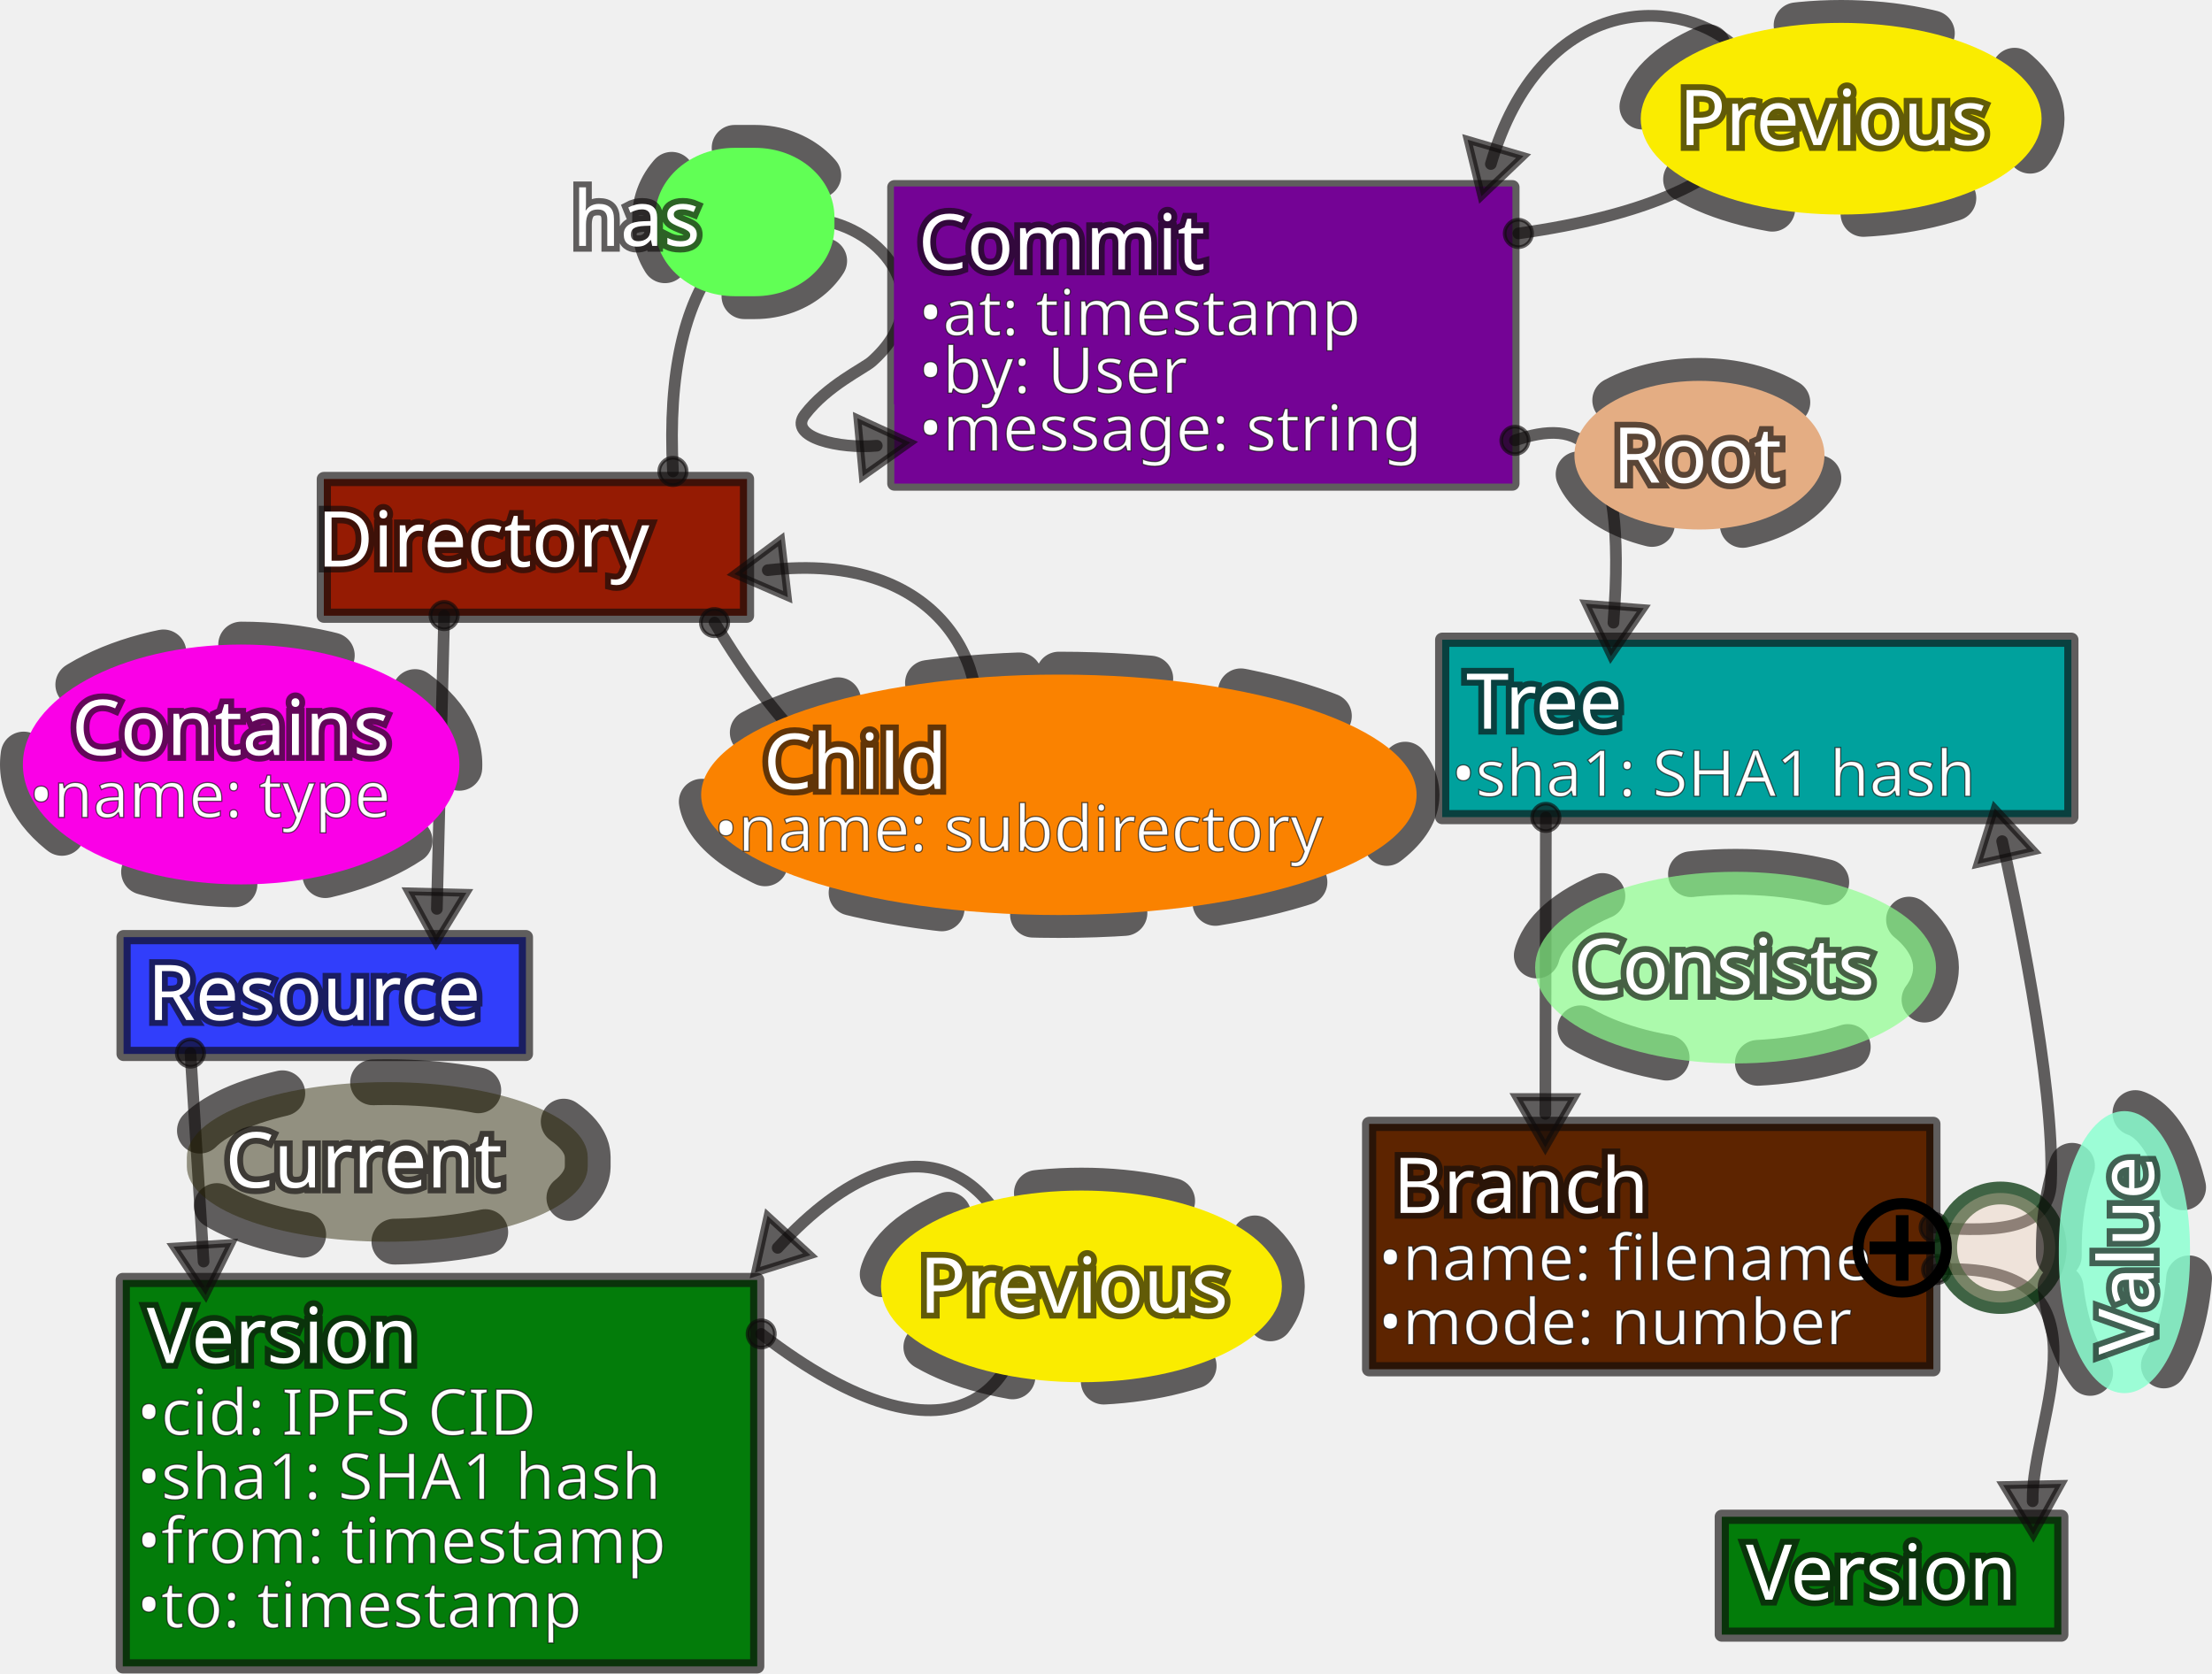
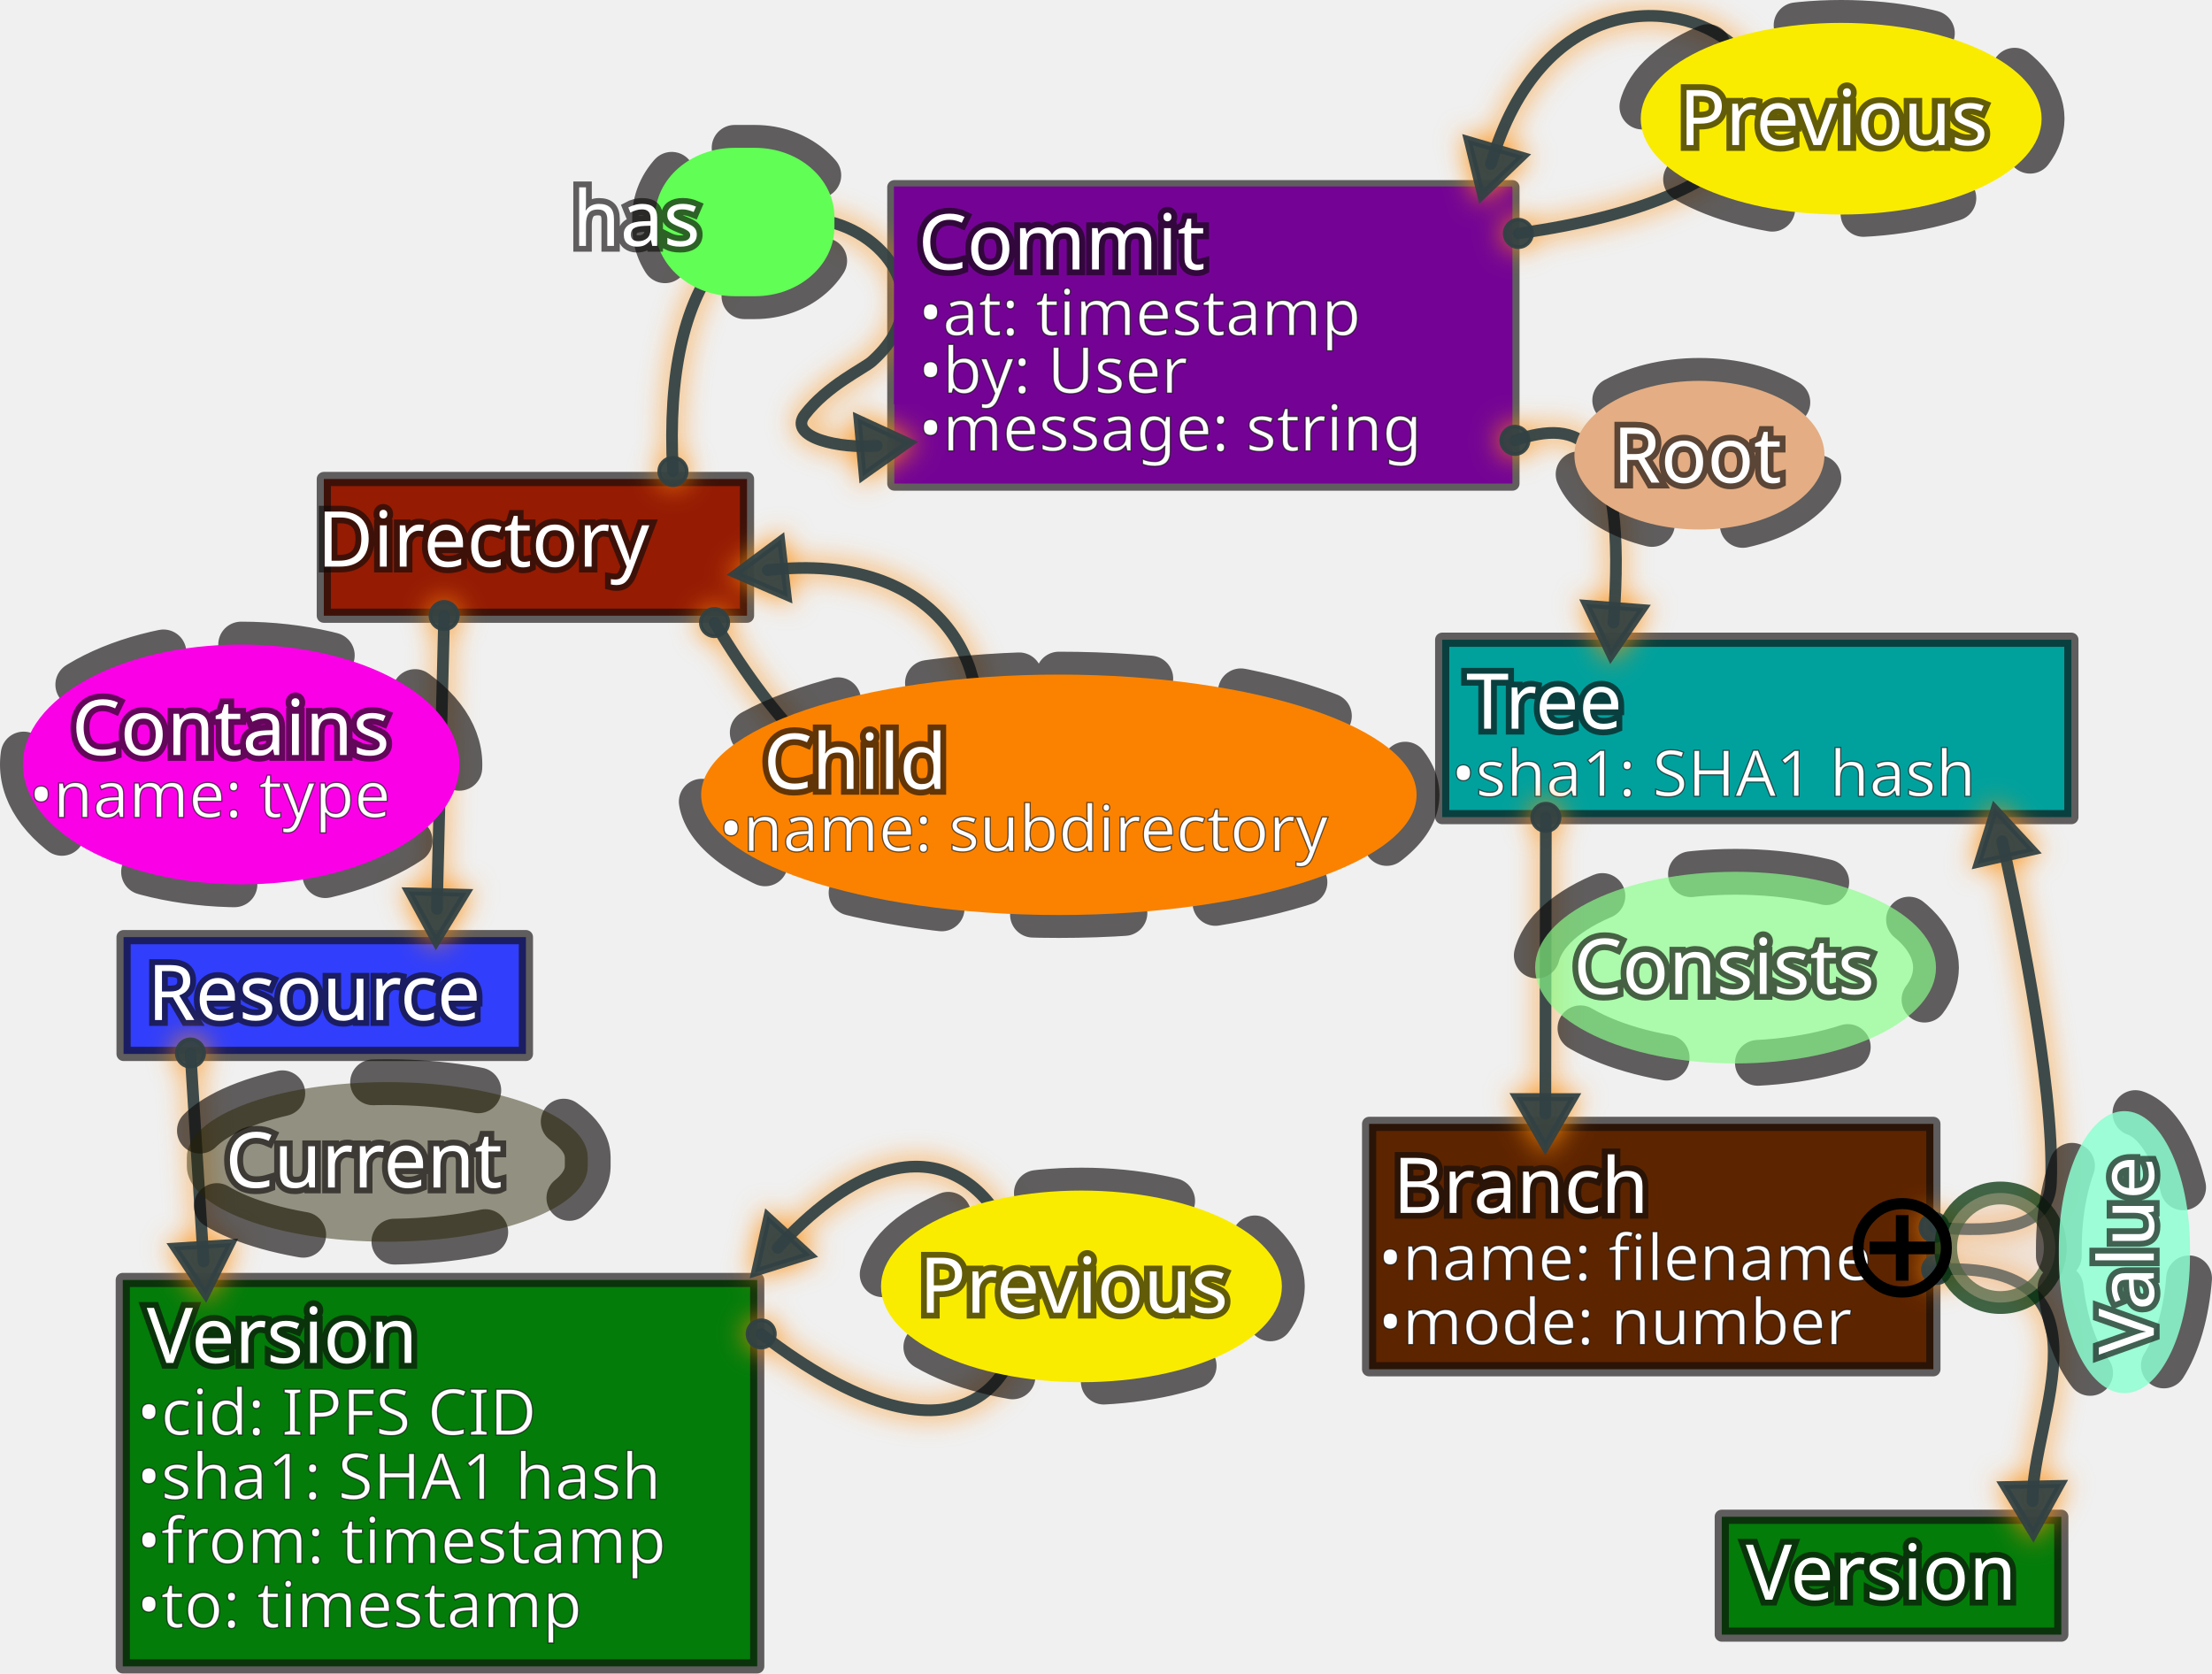
- <svg xmlns="http://www.w3.org/2000/svg" viewBox="0 0 486.442 368.019" version="1.1" id="svg14729">
+ <svg xmlns="http://www.w3.org/2000/svg" id="svg14729" version="1.1" viewBox="0 0 486.442 368.019">
  <defs id="defs2">
    <marker style="overflow:visible" id="Dot" refX="0" refY="0" orient="auto" markerWidth="2.667" markerHeight="2.667" viewBox="0 0 5.667 5.667" preserveAspectRatio="xMidYMid">
      <path transform="scale(0.5)" style="fill:context-stroke;fill-rule:evenodd;stroke:context-stroke;stroke-width:1pt" d="M 5,0 C 5,2.76 2.76,5 0,5 -2.76,5 -5,2.76 -5,0 c 0,-2.76 2.3,-5 5,-5 2.76,0 5,2.24 5,5 z" id="Dot1" />
    </marker>
    <marker style="overflow:visible" id="TriangleStart" refX="0" refY="0" orient="auto-start-reverse" markerWidth="5.324" markerHeight="6.155" viewBox="0 0 5.324 6.155" preserveAspectRatio="xMidYMid">
      <path transform="scale(0.5)" style="fill:context-stroke;fill-rule:evenodd;stroke:context-stroke;stroke-width:1pt" d="M 5.77,0 -2.88,5 V -5 Z" id="path135" />
    </marker>
-     <marker style="overflow:visible" id="Dot-7" refX="0" refY="0" orient="auto" markerWidth="2.667" markerHeight="2.667" viewBox="0 0 5.667 5.667" preserveAspectRatio="xMidYMid">
-       <path transform="scale(0.5)" style="fill:context-stroke;fill-rule:evenodd;stroke:context-stroke;stroke-width:1pt" d="M 5,0 C 5,2.76 2.76,5 0,5 -2.76,5 -5,2.76 -5,0 c 0,-2.76 2.3,-5 5,-5 2.76,0 5,2.24 5,5 z" id="Dot1-5" />
-     </marker>
-     <marker style="overflow:visible" id="TriangleStart-3" refX="0" refY="0" orient="auto-start-reverse" markerWidth="5.324" markerHeight="6.155" viewBox="0 0 5.324 6.155" preserveAspectRatio="xMidYMid">
-       <path transform="scale(0.5)" style="fill:context-stroke;fill-rule:evenodd;stroke:context-stroke;stroke-width:1pt" d="M 5.77,0 -2.88,5 V -5 Z" id="path135-5" />
-     </marker>
-     <marker style="overflow:visible" id="Dot-2" refX="0" refY="0" orient="auto" markerWidth="2.667" markerHeight="2.667" viewBox="0 0 5.667 5.667" preserveAspectRatio="xMidYMid">
-       <path transform="scale(0.5)" style="fill:context-stroke;fill-rule:evenodd;stroke:context-stroke;stroke-width:1pt" d="M 5,0 C 5,2.76 2.76,5 0,5 -2.76,5 -5,2.76 -5,0 c 0,-2.76 2.3,-5 5,-5 2.76,0 5,2.24 5,5 z" id="Dot1-0" />
-     </marker>
-     <marker style="overflow:visible" id="TriangleStart-2" refX="0" refY="0" orient="auto-start-reverse" markerWidth="5.324" markerHeight="6.155" viewBox="0 0 5.324 6.155" preserveAspectRatio="xMidYMid">
-       <path transform="scale(0.5)" style="fill:context-stroke;fill-rule:evenodd;stroke:context-stroke;stroke-width:1pt" d="M 5.77,0 -2.88,5 V -5 Z" id="path135-3" />
-     </marker>
-     <marker style="overflow:visible" id="Dot-7-9" refX="0" refY="0" orient="auto" markerWidth="2.667" markerHeight="2.667" viewBox="0 0 5.667 5.667" preserveAspectRatio="xMidYMid">
-       <path transform="scale(0.5)" style="fill:context-stroke;fill-rule:evenodd;stroke:context-stroke;stroke-width:1pt" d="M 5,0 C 5,2.76 2.76,5 0,5 -2.76,5 -5,2.76 -5,0 c 0,-2.76 2.3,-5 5,-5 2.76,0 5,2.24 5,5 z" id="Dot1-5-3" />
-     </marker>
-     <marker style="overflow:visible" id="TriangleStart-3-1" refX="0" refY="0" orient="auto-start-reverse" markerWidth="5.324" markerHeight="6.155" viewBox="0 0 5.324 6.155" preserveAspectRatio="xMidYMid">
-       <path transform="scale(0.5)" style="fill:context-stroke;fill-rule:evenodd;stroke:context-stroke;stroke-width:1pt" d="M 5.77,0 -2.88,5 V -5 Z" id="path135-5-9" />
-     </marker>
-     <marker style="overflow:visible" id="Dot-2-7" refX="0" refY="0" orient="auto" markerWidth="2.667" markerHeight="2.667" viewBox="0 0 5.667 5.667" preserveAspectRatio="xMidYMid">
-       <path transform="scale(0.5)" style="fill:context-stroke;fill-rule:evenodd;stroke:context-stroke;stroke-width:1pt" d="M 5,0 C 5,2.76 2.76,5 0,5 -2.76,5 -5,2.76 -5,0 c 0,-2.76 2.3,-5 5,-5 2.76,0 5,2.24 5,5 z" id="Dot1-0-8" />
-     </marker>
-     <marker style="overflow:visible" id="TriangleStart-2-4" refX="0" refY="0" orient="auto-start-reverse" markerWidth="5.324" markerHeight="6.155" viewBox="0 0 5.324 6.155" preserveAspectRatio="xMidYMid">
-       <path transform="scale(0.5)" style="fill:context-stroke;fill-rule:evenodd;stroke:context-stroke;stroke-width:1pt" d="M 5.77,0 -2.88,5 V -5 Z" id="path135-3-5" />
-     </marker>
-     <marker style="overflow:visible" id="Dot-2-7-4" refX="0" refY="0" orient="auto" markerWidth="2.667" markerHeight="2.667" viewBox="0 0 5.667 5.667" preserveAspectRatio="xMidYMid">
-       <path transform="scale(0.5)" style="fill:context-stroke;fill-rule:evenodd;stroke:context-stroke;stroke-width:1pt" d="M 5,0 C 5,2.76 2.76,5 0,5 -2.76,5 -5,2.76 -5,0 c 0,-2.76 2.3,-5 5,-5 2.76,0 5,2.24 5,5 z" id="Dot1-0-8-5" />
-     </marker>
-     <marker style="overflow:visible" id="TriangleStart-2-4-2" refX="0" refY="0" orient="auto-start-reverse" markerWidth="5.324" markerHeight="6.155" viewBox="0 0 5.324 6.155" preserveAspectRatio="xMidYMid">
-       <path transform="scale(0.5)" style="fill:context-stroke;fill-rule:evenodd;stroke:context-stroke;stroke-width:1pt" d="M 5.77,0 -2.88,5 V -5 Z" id="path135-3-5-5" />
-     </marker>
-     <marker style="overflow:visible" id="Dot-2-7-4-9" refX="0" refY="0" orient="auto" markerWidth="2.667" markerHeight="2.667" viewBox="0 0 5.667 5.667" preserveAspectRatio="xMidYMid">
-       <path transform="scale(0.5)" style="fill:context-stroke;fill-rule:evenodd;stroke:context-stroke;stroke-width:1pt" d="M 5,0 C 5,2.76 2.76,5 0,5 -2.76,5 -5,2.76 -5,0 c 0,-2.76 2.3,-5 5,-5 2.76,0 5,2.24 5,5 z" id="Dot1-0-8-5-2" />
-     </marker>
-     <marker style="overflow:visible" id="TriangleStart-2-4-2-0" refX="0" refY="0" orient="auto-start-reverse" markerWidth="5.324" markerHeight="6.155" viewBox="0 0 5.324 6.155" preserveAspectRatio="xMidYMid">
-       <path transform="scale(0.5)" style="fill:context-stroke;fill-rule:evenodd;stroke:context-stroke;stroke-width:1pt" d="M 5.77,0 -2.88,5 V -5 Z" id="path135-3-5-5-6" />
-     </marker>
-     <marker style="overflow:visible" id="Dot-2-7-4-9-9" refX="0" refY="0" orient="auto" markerWidth="2.667" markerHeight="2.667" viewBox="0 0 5.667 5.667" preserveAspectRatio="xMidYMid">
-       <path transform="scale(0.5)" style="fill:context-stroke;fill-rule:evenodd;stroke:context-stroke;stroke-width:1pt" d="M 5,0 C 5,2.76 2.76,5 0,5 -2.76,5 -5,2.76 -5,0 c 0,-2.76 2.3,-5 5,-5 2.76,0 5,2.24 5,5 z" id="Dot1-0-8-5-2-2" />
-     </marker>
-     <marker style="overflow:visible" id="TriangleStart-2-4-2-0-6" refX="0" refY="0" orient="auto-start-reverse" markerWidth="5.324" markerHeight="6.155" viewBox="0 0 5.324 6.155" preserveAspectRatio="xMidYMid">
-       <path transform="scale(0.5)" style="fill:context-stroke;fill-rule:evenodd;stroke:context-stroke;stroke-width:1pt" d="M 5.77,0 -2.88,5 V -5 Z" id="path135-3-5-5-6-6" />
-     </marker>
-     <marker style="overflow:visible" id="Dot-2-7-4-9-95" refX="0" refY="0" orient="auto" markerWidth="2.667" markerHeight="2.667" viewBox="0 0 5.667 5.667" preserveAspectRatio="xMidYMid">
-       <path transform="scale(0.5)" style="fill:context-stroke;fill-rule:evenodd;stroke:context-stroke;stroke-width:1pt" d="M 5,0 C 5,2.76 2.76,5 0,5 -2.76,5 -5,2.76 -5,0 c 0,-2.76 2.3,-5 5,-5 2.76,0 5,2.24 5,5 z" id="Dot1-0-8-5-2-0" />
-     </marker>
-     <marker style="overflow:visible" id="TriangleStart-2-4-2-0-4" refX="0" refY="0" orient="auto-start-reverse" markerWidth="5.324" markerHeight="6.155" viewBox="0 0 5.324 6.155" preserveAspectRatio="xMidYMid">
-       <path transform="scale(0.5)" style="fill:context-stroke;fill-rule:evenodd;stroke:context-stroke;stroke-width:1pt" d="M 5.77,0 -2.88,5 V -5 Z" id="path135-3-5-5-6-8" />
-     </marker>
-     <marker style="overflow:visible" id="Dot-3" refX="0" refY="0" orient="auto" markerWidth="2.667" markerHeight="2.667" viewBox="0 0 5.667 5.667" preserveAspectRatio="xMidYMid">
-       <path transform="scale(0.5)" style="fill:context-stroke;fill-rule:evenodd;stroke:context-stroke;stroke-width:1pt" d="M 5,0 C 5,2.76 2.76,5 0,5 -2.76,5 -5,2.76 -5,0 c 0,-2.76 2.3,-5 5,-5 2.76,0 5,2.24 5,5 z" id="Dot1-6" />
-     </marker>
-     <marker style="overflow:visible" id="TriangleStart-7" refX="0" refY="0" orient="auto-start-reverse" markerWidth="5.324" markerHeight="6.155" viewBox="0 0 5.324 6.155" preserveAspectRatio="xMidYMid">
-       <path transform="scale(0.5)" style="fill:context-stroke;fill-rule:evenodd;stroke:context-stroke;stroke-width:1pt" d="M 5.77,0 -2.88,5 V -5 Z" id="path135-53" />
-     </marker>
+     <filter style="color-interpolation-filters:sRGB;" id="glow-shadow" x="-135.646" y="-0.315" width="271.431" height="1.706">
+       <feFlood flood-opacity="1" flood-color="rgb(255,141,10)" result="flood" id="feFlood4587" />
+       <feComposite in="flood" in2="SourceGraphic" operator="in" result="composite1" id="feComposite4589" />
+       <feGaussianBlur in="composite1" stdDeviation="3" result="blur" id="feGaussianBlur4591" />
+       <feOffset dx="0" dy="0" result="offset" id="feOffset4593" />
+       <feComposite in="SourceGraphic" in2="offset" operator="over" result="composite2" id="feComposite4595" />
+     </filter>
+     <style id="style4821">
+ .line { 
+     filter:url(#glow-shadow);
+     fill:none;
+     fill-opacity:1;
+     marker-end:url(#TriangleStart);
+     marker-start:url(#Dot);
+     paint-order:stroke fill markers;
+     stroke:#324244;
+     stroke-dasharray:none;
+     stroke-linecap:round;
+     stroke-linejoin:round;
+     stroke-opacity:0.934;
+     stroke-width:2.565;
+ }
+ </style>
  </defs>
  <g id="layer1" transform="translate(-10.54593,77.14266)">
    <rect style="fill:#951b03;stroke:#0f0b0b;stroke-width:3.122;stroke-linecap:round;stroke-linejoin:round;stroke-opacity:0.644" id="rect286" width="93.059" height="30.062" x="81.759" y="28.199" />
    <text xml:space="preserve" style="font-size:16.933px;line-height:1.25;font-family:sans-serif;fill:#ffffff;fill-opacity:1;stroke:#0f0b0b;stroke-width:2.565;stroke-dasharray:none;stroke-opacity:0.644;paint-order:stroke fill markers" x="127.822" y="47.459" id="text342">
      <tspan id="tspan340" style="font-size:16.933px;text-align:center;text-anchor:middle;fill:#ffffff;fill-opacity:1;stroke:#0f0b0b;stroke-width:2.565;stroke-dasharray:none;stroke-opacity:0.644;paint-order:stroke fill markers" x="127.822" y="47.459">Directory</tspan>
    </text>
    <rect style="fill:#00a19d;fill-opacity:1;stroke:#0f0b0b;stroke-width:3.122;stroke-linecap:round;stroke-linejoin:round;stroke-opacity:0.644" id="rect286-7" width="138.362" height="39.01" x="327.7" y="63.544" />
    <text xml:space="preserve" style="font-size:16.933px;line-height:1.25;font-family:sans-serif;fill:#ffffff;fill-opacity:1;stroke:#0f0b0b;stroke-width:2.565;stroke-dasharray:none;stroke-opacity:0.644;paint-order:stroke fill markers" x="332.97" y="83.113" id="text342-4">
      <tspan id="tspan340-4" style="font-size:16.933px;fill:#ffffff;fill-opacity:1;stroke:#0f0b0b;stroke-width:2.565;stroke-dasharray:none;stroke-opacity:0.644;paint-order:stroke fill markers" x="332.97" y="83.113">Tree</tspan>
    </text>
    <rect style="fill:#740395;fill-opacity:1;stroke:#0f0b0b;stroke-width:3.122;stroke-linecap:round;stroke-linejoin:round;stroke-dasharray:none;stroke-opacity:0.644;paint-order:stroke fill markers" id="rect286-6" width="135.928" height="65.178" x="207.215" y="-35.975" />
-     <path style="fill:none;fill-opacity:1;stroke:#0f0b0b;stroke-width:2.565;stroke-linecap:round;stroke-linejoin:round;stroke-dasharray:none;stroke-opacity:0.644;marker-start:url(#Dot-2-7);marker-end:url(#TriangleStart-2-4);paint-order:stroke fill markers" d="m 158.535,26.53 c -4.742,-88.978 73.827,-50.828 43.692,-24.152 -1.691,1.497 -9.821,5.299 -14.682,11.671 -3.844,5.038 7.761,7.573 15.817,6.826" id="path1836-7-0" />
+     <path style="" d="m 158.535,26.53 c -4.742,-88.978 73.827,-50.828 43.692,-24.152 -1.691,1.497 -9.821,5.299 -14.682,11.671 -3.844,5.038 7.761,7.573 15.817,6.826" id="path1836-7-0" class="line" />
    <rect style="fill:#740395;fill-opacity:1;stroke:none;stroke-width:3.122;stroke-linecap:round;stroke-linejoin:round;stroke-opacity:0.644" id="rect286-6-5" width="135.928" height="47.908" x="207.145" y="-36.137" />
    <text xml:space="preserve" style="font-size:14.111px;line-height:0.9;font-family:sans-serif;stroke-width:0.265" x="212.529" y="-3.389" id="text2660-7-1-3-5-3">
      <tspan id="tspan2658-0-8-6-5-7" style="font-size:14.111px;fill:#ffffff;fill-opacity:1;stroke:#090909;stroke-width:0.265;stroke-opacity:0.644" x="212.529" y="-3.389">•at: timestamp</tspan>
      <tspan style="font-size:14.111px;fill:#ffffff;fill-opacity:1;stroke:#090909;stroke-width:0.265;stroke-opacity:0.644" x="212.529" y="9.311" id="tspan18065">•by: User</tspan>
      <tspan style="font-size:14.111px;fill:#ffffff;fill-opacity:1;stroke:#090909;stroke-width:0.265;stroke-opacity:0.644" x="212.529" y="22.011" id="tspan37345">•message: string</tspan>
    </text>
    <text xml:space="preserve" style="font-size:16.933px;line-height:1.25;font-family:sans-serif;fill:#ffffff;fill-opacity:1;stroke:#0f0b0b;stroke-width:2.565;stroke-dasharray:none;stroke-opacity:0.644;paint-order:stroke fill markers" x="212.486" y="-17.892" id="text342-5">
      <tspan id="tspan340-69" style="font-size:16.933px;fill:#ffffff;fill-opacity:1;stroke:#0f0b0b;stroke-width:2.565;stroke-dasharray:none;stroke-opacity:0.644;paint-order:stroke fill markers" x="212.486" y="-17.892">Commit</tspan>
    </text>
    <rect style="fill:#313efb;fill-opacity:1;stroke:#0f0b0b;stroke-width:3.122;stroke-linecap:round;stroke-linejoin:round;stroke-opacity:0.644" id="rect286-3" width="88.48" height="25.691" x="37.721" y="128.944" />
    <text xml:space="preserve" style="font-size:16.933px;line-height:1.25;font-family:sans-serif;fill:#ffffff;fill-opacity:1;stroke:#0f0b0b;stroke-width:2.565;stroke-dasharray:none;stroke-opacity:0.644;paint-order:stroke fill markers" x="42.991" y="147.178" id="text342-6">
      <tspan id="tspan340-0" style="font-size:16.933px;fill:#ffffff;fill-opacity:1;stroke:#0f0b0b;stroke-width:2.565;stroke-dasharray:none;stroke-opacity:0.644;paint-order:stroke fill markers" x="42.991" y="147.178">Resource</tspan>
    </text>
    <rect style="fill:#037c0a;fill-opacity:1;stroke:#0f0b0b;stroke-width:3.122;stroke-linecap:round;stroke-linejoin:round;stroke-opacity:0.644" id="rect286-3-6" width="139.519" height="84.971" x="37.547" y="204.344" />
    <text xml:space="preserve" style="font-size:16.933px;line-height:1.25;font-family:sans-serif;fill:#ffffff;fill-opacity:1;stroke:#0f0b0b;stroke-width:2.565;stroke-dasharray:none;stroke-opacity:0.644;paint-order:stroke fill markers" x="42.818" y="222.578" id="text342-6-2">
      <tspan id="tspan340-0-6" style="font-size:16.933px;fill:#ffffff;fill-opacity:1;stroke:#0f0b0b;stroke-width:2.565;stroke-dasharray:none;stroke-opacity:0.644;paint-order:stroke fill markers" x="42.818" y="222.578">Version</tspan>
    </text>
-     <path style="fill:none;fill-opacity:1;stroke:#0f0b0b;stroke-width:2.565;stroke-linecap:round;stroke-linejoin:round;stroke-dasharray:none;stroke-opacity:0.644;marker-start:url(#Dot);marker-end:url(#TriangleStart);paint-order:stroke fill markers" d="m 167.684,59.77 c 58.115,97.253 88.657,-20.429 11.702,-11.52" id="path1836" />
-     <path style="fill:none;fill-opacity:1;stroke:#0f0b0b;stroke-width:2.565;stroke-linecap:round;stroke-linejoin:round;stroke-dasharray:none;stroke-opacity:0.644;marker-start:url(#Dot-3);marker-end:url(#TriangleStart-7);paint-order:stroke fill markers" d="m 344.455,-25.808 c 112.206,-15.659 15.705,-89.615 -6.054,-15.264" id="path1836-5" />
-     <path style="fill:none;fill-opacity:1;stroke:#0f0b0b;stroke-width:2.565;stroke-linecap:round;stroke-linejoin:round;stroke-dasharray:none;stroke-opacity:0.644;marker-start:url(#Dot-2);marker-end:url(#TriangleStart-2);paint-order:stroke fill markers" d="m 177.937,216.207 c 85.292,65.607 65.994,-86.884 3.627,-18.928" id="path1836-7" />
-     <path style="fill:none;fill-opacity:1;stroke:#0f0b0b;stroke-width:2.565;stroke-linecap:round;stroke-linejoin:round;stroke-dasharray:none;stroke-opacity:0.644;marker-start:url(#Dot-2-7-4);marker-end:url(#TriangleStart-2-4-2);paint-order:stroke fill markers" d="m 343.694,19.7 c 13.806,-4.628 24.88,-1.793 21.662,40.098" id="path1836-7-0-4" />
-     <path style="fill:none;fill-opacity:1;stroke:#0f0b0b;stroke-width:2.565;stroke-linecap:round;stroke-linejoin:round;stroke-dasharray:none;stroke-opacity:0.644;marker-start:url(#Dot-7);marker-end:url(#TriangleStart-3);paint-order:stroke fill markers" d="m 108.222,58.228 -1.604,64.507" id="path1836-6" />
-     <path style="fill:none;fill-opacity:1;stroke:#0f0b0b;stroke-width:2.565;stroke-linecap:round;stroke-linejoin:round;stroke-dasharray:none;stroke-opacity:0.644;marker-start:url(#Dot-7-9);marker-end:url(#TriangleStart-3-1);paint-order:stroke fill markers" d="m 52.431,154.437 2.887,45.862" id="path1836-6-4" />
+     <path style="" d="m 167.684,59.77 c 58.115,97.253 88.657,-20.429 11.702,-11.52" id="path1836" class="line" />
+     <path style="" d="m 344.455,-25.808 c 112.206,-15.659 15.705,-89.615 -6.054,-15.264" id="path1836-5" class="line" />
+     <path style="" d="m 177.937,216.207 c 85.292,65.607 65.994,-86.884 3.627,-18.928" id="path1836-7" class="line" />
+     <path style="" d="m 343.694,19.7 c 13.806,-4.628 24.88,-1.793 21.662,40.098" id="path1836-7-0-4" class="line" />
+     <path style="" d="m 108.222,58.228 -1.604,64.507" id="path1836-6" class="line" />
+     <path style="" d="m 52.431,154.437 2.887,45.862" id="path1836-6-4" class="line" />
    <g id="g2675" transform="translate(9.402269,58.39626)">
      <rect style="fill:#fa8200;fill-opacity:1;stroke:#0f0b0b;stroke-width:10.065;stroke-linecap:round;stroke-linejoin:round;stroke-dasharray:20.13, 20.13;stroke-dashoffset:0;stroke-opacity:0.644;paint-order:stroke fill markers" id="rect2595" width="157.335" height="52.878" x="155.334" y="12.813" ry="26.439" rx="78.667" />
      <text xml:space="preserve" style="font-size:16.933px;line-height:1.25;font-family:sans-serif;fill:#ffffff;fill-opacity:1;stroke:#0f0b0b;stroke-width:2.565;stroke-dasharray:none;stroke-opacity:0.644;paint-order:stroke fill markers" x="169.044" y="37.953" id="text342-3">
        <tspan id="tspan340-6" style="font-size:16.933px;fill:#ffffff;fill-opacity:1;stroke:#0f0b0b;stroke-width:2.565;stroke-dasharray:none;stroke-opacity:0.644;paint-order:stroke fill markers" x="169.044" y="37.953">Child</tspan>
      </text>
-       <text xml:space="preserve" style="font-size:14.111px;line-height:1.25;font-family:sans-serif;stroke-width:0.265" x="158.132" y="51.683" id="text2660">
-         <tspan id="tspan2658" style="font-size:14.111px;fill:#ffffff;fill-opacity:1;stroke:#090909;stroke-width:0.265;stroke-opacity:0.644" x="158.132" y="51.683">•name: subdirectory</tspan>
+       <text xml:space="preserve" style="font-size:14.111px;line-height:1.25;font-family:sans-serif;stroke-width:0.265" x="159.236" y="51.683" id="text2660">
+         <tspan id="tspan2658" style="font-size:14.111px;fill:#ffffff;fill-opacity:1;stroke:#090909;stroke-width:0.265;stroke-opacity:0.644" x="159.236" y="51.683">•name: subdirectory</tspan>
      </text>
    </g>
    <g id="g2675-5-3" transform="translate(37.71919,-38.66443)" />
    <g id="g2675-5-3-3" transform="translate(47.22005,166.6937)">
      <g id="g4995-6-2" transform="translate(3.415898,6.454425)">
        <rect style="fill:#faec00;fill-opacity:1;stroke:#0f0b0b;stroke-width:10.065;stroke-linecap:round;stroke-linejoin:round;stroke-dasharray:20.13, 20.13;stroke-dashoffset:0;stroke-opacity:0.644;paint-order:stroke fill markers" id="rect2595-92-1-0" width="88.157" height="42.147" x="153.652" y="11.532" ry="21.073" rx="44.078" />
        <text xml:space="preserve" style="font-size:16.933px;line-height:1.25;font-family:sans-serif;fill:#ffffff;fill-opacity:1;stroke:#0f0b0b;stroke-width:2.565;stroke-dasharray:none;stroke-opacity:0.644;paint-order:stroke fill markers" x="162.099" y="38.398" id="text342-3-2-0-6">
          <tspan id="tspan340-6-8-6-1" style="font-size:16.933px;fill:#ffffff;fill-opacity:1;stroke:#0f0b0b;stroke-width:2.565;stroke-dasharray:none;stroke-opacity:0.644;paint-order:stroke fill markers" x="162.099" y="38.398">Previous</tspan>
        </text>
      </g>
    </g>
    <g id="g2675-5-3-3-3" transform="translate(199.7077,-15.85485)">
      <g id="g4995-6-2-6" transform="translate(3.415898,6.454425)">
        <rect style="fill:#e4ad83;fill-opacity:1;stroke:#0f0b0b;stroke-width:10.065;stroke-linecap:round;stroke-linejoin:round;stroke-dasharray:20.13, 20.13;stroke-dashoffset:0;stroke-opacity:0.644;paint-order:stroke fill markers" id="rect2595-92-1-0-56" width="54.991" height="32.694" x="153.652" y="16.014" ry="16.347" rx="27.495" />
        <text xml:space="preserve" style="font-size:16.933px;line-height:1.25;font-family:sans-serif;fill:#ffffff;fill-opacity:1;stroke:#0f0b0b;stroke-width:2.565;stroke-dasharray:none;stroke-opacity:0.644;paint-order:stroke fill markers" x="162.099" y="38.398" id="text342-3-2-0-6-3">
          <tspan id="tspan340-6-8-6-1-9" style="font-size:16.933px;fill:#ffffff;fill-opacity:1;stroke:#0f0b0b;stroke-width:2.565;stroke-dasharray:none;stroke-opacity:0.644;paint-order:stroke fill markers" x="162.099" y="38.398">Root</tspan>
        </text>
      </g>
    </g>
    <g id="g2675-5-3-3-9" transform="translate(-52.45335,-66.44981)">
      <g id="g4995-6-2-7" transform="translate(3.415898,6.454425)">
        <g id="g39337" transform="translate(50.70215,-1.471496)">
          <rect style="fill:#61ff55;fill-opacity:1;stroke:#0f0b0b;stroke-width:10.065;stroke-linecap:round;stroke-linejoin:round;stroke-dasharray:20.13, 20.13;stroke-dashoffset:0;stroke-opacity:0.644;paint-order:stroke fill markers" id="rect2595-92-1-0-7" width="39.436" height="32.628" x="152.949" y="16.835" ry="15.254" rx="17.48" />
          <text xml:space="preserve" style="font-size:16.933px;line-height:1.25;font-family:sans-serif;text-align:center;text-anchor:middle;fill:#ffffff;fill-opacity:1;stroke:#0f0b0b;stroke-width:2.565;stroke-dasharray:none;stroke-opacity:0.644;paint-order:stroke fill markers" x="173.054" y="38.398" id="text342-3-2-0-6-6">
            <tspan id="tspan340-6-8-6-1-7" style="font-size:16.933px;text-align:center;text-anchor:middle;fill:#ffffff;fill-opacity:1;stroke:#0f0b0b;stroke-width:2.565;stroke-dasharray:none;stroke-opacity:0.644;paint-order:stroke fill markers" x="173.054" y="38.398">has</tspan>
          </text>
        </g>
      </g>
    </g>
    <g id="g2675-5-3-3-6" transform="translate(-105.432,139.1569)">
      <g id="g4995-6-2-1" transform="translate(3.415898,6.454425)">
        <rect style="fill:#272400;fill-opacity:0.465;stroke:#0f0b0b;stroke-width:10.065;stroke-linecap:round;stroke-linejoin:round;stroke-dasharray:20.13, 20.13;stroke-dashoffset:0;stroke-opacity:0.644;paint-order:stroke fill markers" id="rect2595-92-1-0-5" width="88.157" height="35.093" x="153.652" y="15.223" ry="16.542" rx="44.078" />
        <text xml:space="preserve" style="font-size:16.933px;line-height:1.25;font-family:sans-serif;fill:#ffffff;fill-opacity:1;stroke:#0f0b0b;stroke-width:2.565;stroke-dasharray:none;stroke-opacity:0.644;paint-order:stroke fill markers" x="162.099" y="38.398" id="text342-3-2-0-6-9">
          <tspan id="tspan340-6-8-6-1-4" style="font-size:16.933px;fill:#ffffff;fill-opacity:1;stroke:#0f0b0b;stroke-width:2.565;stroke-dasharray:none;stroke-opacity:0.644;paint-order:stroke fill markers" x="162.099" y="38.398">Current</tspan>
        </text>
      </g>
    </g>
    <rect style="fill:#fa00e7;fill-opacity:1;stroke:#0f0b0b;stroke-width:10.065;stroke-linecap:round;stroke-linejoin:round;stroke-dasharray:20.13, 20.13;stroke-dashoffset:0;stroke-opacity:0.644;paint-order:stroke fill markers" id="rect2595-9" width="95.999" height="52.75" x="15.578" y="64.604" ry="26.375" rx="47.999" />
    <text xml:space="preserve" style="font-size:16.933px;line-height:1.25;font-family:sans-serif;fill:#ffffff;fill-opacity:1;stroke:#0f0b0b;stroke-width:2.565;stroke-dasharray:none;stroke-opacity:0.644;paint-order:stroke fill markers" x="26.301" y="88.9" id="text342-3-1">
      <tspan id="tspan340-6-2" style="font-size:16.933px;fill:#ffffff;fill-opacity:1;stroke:#0f0b0b;stroke-width:2.565;stroke-dasharray:none;stroke-opacity:0.644;paint-order:stroke fill markers" x="26.301" y="88.9">Contains</tspan>
    </text>
    <text xml:space="preserve" style="font-size:14.111px;line-height:1.25;font-family:sans-serif;stroke-width:0.265" x="16.944" y="102.629" id="text2660-7">
      <tspan id="tspan2658-0" style="font-size:14.111px;fill:#ffffff;fill-opacity:1;stroke:#090909;stroke-width:0.265;stroke-opacity:0.644" x="16.944" y="102.629">•name: type</tspan>
    </text>
    <text xml:space="preserve" style="font-size:14.111px;line-height:1;font-family:sans-serif;stroke-width:0.265" x="40.629" y="238.453" id="text2660-7-1">
      <tspan id="tspan2658-0-8" style="font-size:14.111px;fill:#ffffff;fill-opacity:1;stroke:#090909;stroke-width:0.265;stroke-opacity:0.644" x="40.629" y="238.453">•cid: IPFS CID</tspan>
      <tspan style="font-size:14.111px;fill:#ffffff;fill-opacity:1;stroke:#090909;stroke-width:0.265;stroke-opacity:0.644" x="40.629" y="252.565" id="tspan18069">•sha1: SHA1 hash</tspan>
      <tspan style="font-size:14.111px;fill:#ffffff;fill-opacity:1;stroke:#090909;stroke-width:0.265;stroke-opacity:0.644" x="40.629" y="266.676" id="tspan18073">•from: timestamp</tspan>
      <tspan style="font-size:14.111px;fill:#ffffff;fill-opacity:1;stroke:#090909;stroke-width:0.265;stroke-opacity:0.644" x="40.629" y="280.787" id="tspan18077">•to: timestamp</tspan>
    </text>
    <g id="g41345" transform="translate(61.09119,37.17256)">
      <rect style="fill:#037c0a;fill-opacity:1;stroke:#0f0b0b;stroke-width:3.122;stroke-linecap:round;stroke-linejoin:round;stroke-opacity:0.644" id="rect286-3-6-1" width="74.667" height="25.914" x="328.091" y="219.244" />
      <text xml:space="preserve" style="font-size:16.933px;line-height:1.25;font-family:sans-serif;fill:#ffffff;fill-opacity:1;stroke:#0f0b0b;stroke-width:2.565;stroke-dasharray:none;stroke-opacity:0.644;paint-order:stroke fill markers" x="333.362" y="237.478" id="text342-6-2-7">
        <tspan id="tspan340-0-6-2" style="font-size:16.933px;fill:#ffffff;fill-opacity:1;stroke:#0f0b0b;stroke-width:2.565;stroke-dasharray:none;stroke-opacity:0.644;paint-order:stroke fill markers" x="333.362" y="237.478">Version</tspan>
      </text>
    </g>
    <text xml:space="preserve" style="font-size:14.111px;line-height:1;font-family:sans-serif;stroke-width:0.265" x="329.709" y="97.961" id="text2660-7-1-3">
      <tspan style="font-size:14.111px;fill:#ffffff;fill-opacity:1;stroke:#090909;stroke-width:0.265;stroke-opacity:0.644" x="329.709" y="97.961" id="tspan18077-6">•sha1: SHA1 hash</tspan>
    </text>
    <rect style="fill:#5d2400;fill-opacity:1;stroke:#0f0b0b;stroke-width:3.122;stroke-linecap:round;stroke-linejoin:round;stroke-opacity:0.644" id="rect286-7-8" width="124.087" height="53.96" x="311.629" y="170.018" />
    <text xml:space="preserve" style="font-size:16.933px;line-height:1.25;font-family:sans-serif;fill:#ffffff;fill-opacity:1;stroke:#0f0b0b;stroke-width:2.565;stroke-dasharray:none;stroke-opacity:0.644;paint-order:stroke fill markers" x="316.9" y="189.587" id="text342-4-8">
      <tspan id="tspan340-4-4" style="font-size:16.933px;fill:#ffffff;fill-opacity:1;stroke:#0f0b0b;stroke-width:2.565;stroke-dasharray:none;stroke-opacity:0.644;paint-order:stroke fill markers" x="316.9" y="189.587">Branch</tspan>
    </text>
    <text xml:space="preserve" style="font-size:14.111px;line-height:1;font-family:sans-serif;stroke-width:0.265" x="313.638" y="204.435" id="text2660-7-1-3-3">
      <tspan style="font-size:14.111px;fill:#ffffff;fill-opacity:1;stroke:#090909;stroke-width:0.265;stroke-opacity:0.644" x="313.638" y="204.435" id="tspan18077-6-4">•name: filename</tspan>
      <tspan style="font-size:14.111px;fill:#ffffff;fill-opacity:1;stroke:#090909;stroke-width:0.265;stroke-opacity:0.644" x="313.638" y="218.546" id="tspan36277">•mode: number</tspan>
    </text>
    <text xml:space="preserve" style="font-size:14.111px;line-height:1.25;font-family:sans-serif;stroke-width:0.265" x="40.437" y="229.751" id="text2660-7-1-7">
      <tspan id="tspan2658-0-8-9" style="font-size:14.111px;fill:#ffffff;fill-opacity:1;stroke:#090909;stroke-width:0.265;stroke-opacity:0.644" x="40.437" y="229.751" />
    </text>
    <text xml:space="preserve" style="font-size:14.111px;line-height:1.25;font-family:sans-serif;stroke-width:0.265" x="39.711" y="258.676" id="text2660-7-1-7-1">
      <tspan id="tspan2658-0-8-9-2" style="font-size:14.111px;fill:#ffffff;fill-opacity:1;stroke:#090909;stroke-width:0.265;stroke-opacity:0.644" x="39.711" y="258.676" />
    </text>
    <text xml:space="preserve" style="font-size:14.111px;line-height:1.25;font-family:sans-serif;stroke-width:0.265" x="42.695" y="52.028" id="text2660-7-1-7-1-4">
      <tspan id="tspan2658-0-8-9-2-7" style="font-size:14.111px;fill:#ffffff;fill-opacity:1;stroke:#090909;stroke-width:0.265;stroke-opacity:0.644" x="42.695" y="52.028" />
    </text>
-     <path style="fill:none;fill-opacity:1;stroke:#0f0b0b;stroke-width:2.565;stroke-linecap:round;stroke-linejoin:round;stroke-dasharray:none;stroke-opacity:0.644;marker-start:url(#Dot-2-7-4-9);marker-end:url(#TriangleStart-2-4-2-0);paint-order:stroke fill markers" d="m 350.496,102.611 -0.111,65.207" id="path1836-7-0-4-8" />
-     <path style="fill:none;fill-opacity:1;stroke:#0f0b0b;stroke-width:2.565;stroke-linecap:round;stroke-linejoin:round;stroke-dasharray:none;stroke-opacity:0.644;marker-start:url(#Dot-2-7-4-9-95);marker-end:url(#TriangleStart-2-4-2-0-4);paint-order:stroke fill markers" d="m 436.435,202.027 c 40.849,-1.928 20.738,32.837 21.106,50.986" id="path1836-7-0-4-8-7" />
-     <path style="fill:none;fill-opacity:1;stroke:#0f0b0b;stroke-width:2.565;stroke-linecap:round;stroke-linejoin:round;stroke-dasharray:none;stroke-opacity:0.644;marker-start:url(#Dot-2-7-4-9-9);marker-end:url(#TriangleStart-2-4-2-0-6);paint-order:stroke fill markers" d="m 435.89,192.794 c 14.293,1.121 25.239,0.362 25.688,-9.805 0.96,-21.737 -8.422,-64.941 -10.739,-75.151" id="path1836-7-0-4-8-4" />
+     <path style="" d="m 350.496,102.611 -0.111,65.207" id="path1836-7-0-4-8" class="line" />
+     <path style="" d="m 436.435,202.027 c 40.849,-1.928 20.738,32.837 21.106,50.986" id="path1836-7-0-4-8-7" class="line" />
+     <path style="" d="m 435.89,192.794 c 14.293,1.121 25.239,0.362 25.688,-9.805 0.96,-21.737 -8.422,-64.941 -10.739,-75.151" id="path1836-7-0-4-8-4" class="line" />
    <circle style="opacity:1;fill:#eecaaf;fill-opacity:0.329;stroke:#04330a;stroke-width:5.012;stroke-linecap:round;stroke-linejoin:round;stroke-dasharray:none;stroke-dashoffset:0;stroke-opacity:0.745;paint-order:stroke fill markers" id="path44283" cx="450.466" cy="197.259" r="12.046" />
    <text xml:space="preserve" style="font-size:33.338px;line-height:1.05;font-family:sans-serif;stroke-width:1.042" x="450.529" y="207.751" id="text44229">
      <tspan id="tspan44227" x="450.529" y="207.751" style="font-size:33.338px;text-align:center;text-anchor:middle;stroke-width:1.042">⊕</tspan>
    </text>
    <g id="g2675-5-3-3-4" transform="rotate(90,274.5176,255.5571)">
      <g id="g4995-6-2-8" transform="translate(3.415898,6.454425)">
        <g id="g45329" transform="rotate(180,199.214,38.91636)">
          <rect style="fill:#8bffd0;fill-opacity:0.839;stroke:#0f0b0b;stroke-width:10.065;stroke-linecap:round;stroke-linejoin:round;stroke-dasharray:20.13, 20.13;stroke-dashoffset:0;stroke-opacity:0.644;paint-order:stroke fill markers" id="rect2595-92-1-0-1" width="62.024" height="28.84" x="153.652" y="17.518" ry="14.42" rx="30.19" />
          <text xml:space="preserve" style="font-size:16.933px;line-height:1.25;font-family:sans-serif;fill:#ffffff;fill-opacity:1;stroke:#0f0b0b;stroke-width:2.565;stroke-dasharray:none;stroke-opacity:0.644;paint-order:stroke fill markers" x="162.099" y="38.398" id="text342-3-2-0-6-2">
            <tspan id="tspan340-6-8-6-1-93" style="font-size:16.933px;fill:#ffffff;fill-opacity:1;stroke:#0f0b0b;stroke-width:2.565;stroke-dasharray:none;stroke-opacity:0.644;paint-order:stroke fill markers" x="162.099" y="38.398">Value</tspan>
          </text>
        </g>
      </g>
    </g>
    <g id="g2675-5-3-3-90" transform="translate(147.2045,164.829)">
      <g id="g4995-6-2-88" transform="translate(3.415898,6.454425)">
        <g id="g45421">
          <g id="g45426" transform="translate(43.86197,-68.23598)">
            <rect style="fill:#8bff8b;fill-opacity:0.67;stroke:#0f0b0b;stroke-width:10.065;stroke-linecap:round;stroke-linejoin:round;stroke-dasharray:20.13, 20.13;stroke-dashoffset:0;stroke-opacity:0.644;paint-order:stroke fill markers" id="rect2595-92-1-0-50" width="88.157" height="42.147" x="153.652" y="11.532" ry="21.073" rx="44.078" />
            <text xml:space="preserve" style="font-size:16.933px;line-height:1.25;font-family:sans-serif;fill:#ffffff;fill-opacity:1;stroke:#0f0b0b;stroke-width:2.565;stroke-dasharray:none;stroke-opacity:0.644;paint-order:stroke fill markers" x="162.099" y="38.398" id="text342-3-2-0-6-96">
              <tspan id="tspan340-6-8-6-1-3" style="font-size:16.933px;fill:#ffffff;fill-opacity:1;stroke:#0f0b0b;stroke-width:2.565;stroke-dasharray:none;stroke-opacity:0.644;paint-order:stroke fill markers" x="162.099" y="38.398">Consists</tspan>
            </text>
          </g>
        </g>
      </g>
    </g>
    <g id="g2675-5-3-3-62" transform="translate(214.2911,-90.09655)">
      <g id="g4995-6-2-9" transform="translate(3.415898,6.454425)">
        <rect style="fill:#faec00;fill-opacity:1;stroke:#0f0b0b;stroke-width:10.065;stroke-linecap:round;stroke-linejoin:round;stroke-dasharray:20.13, 20.13;stroke-dashoffset:0;stroke-opacity:0.644;paint-order:stroke fill markers" id="rect2595-92-1-0-12" width="88.157" height="42.147" x="153.652" y="11.532" ry="21.073" rx="44.078" />
        <text xml:space="preserve" style="font-size:16.933px;line-height:1.25;font-family:sans-serif;fill:#ffffff;fill-opacity:1;stroke:#0f0b0b;stroke-width:2.565;stroke-dasharray:none;stroke-opacity:0.644;paint-order:stroke fill markers" x="162.099" y="38.398" id="text342-3-2-0-6-7">
          <tspan id="tspan340-6-8-6-1-0" style="font-size:16.933px;fill:#ffffff;fill-opacity:1;stroke:#0f0b0b;stroke-width:2.565;stroke-dasharray:none;stroke-opacity:0.644;paint-order:stroke fill markers" x="162.099" y="38.398">Previous</tspan>
        </text>
      </g>
    </g>
  </g>
</svg>
